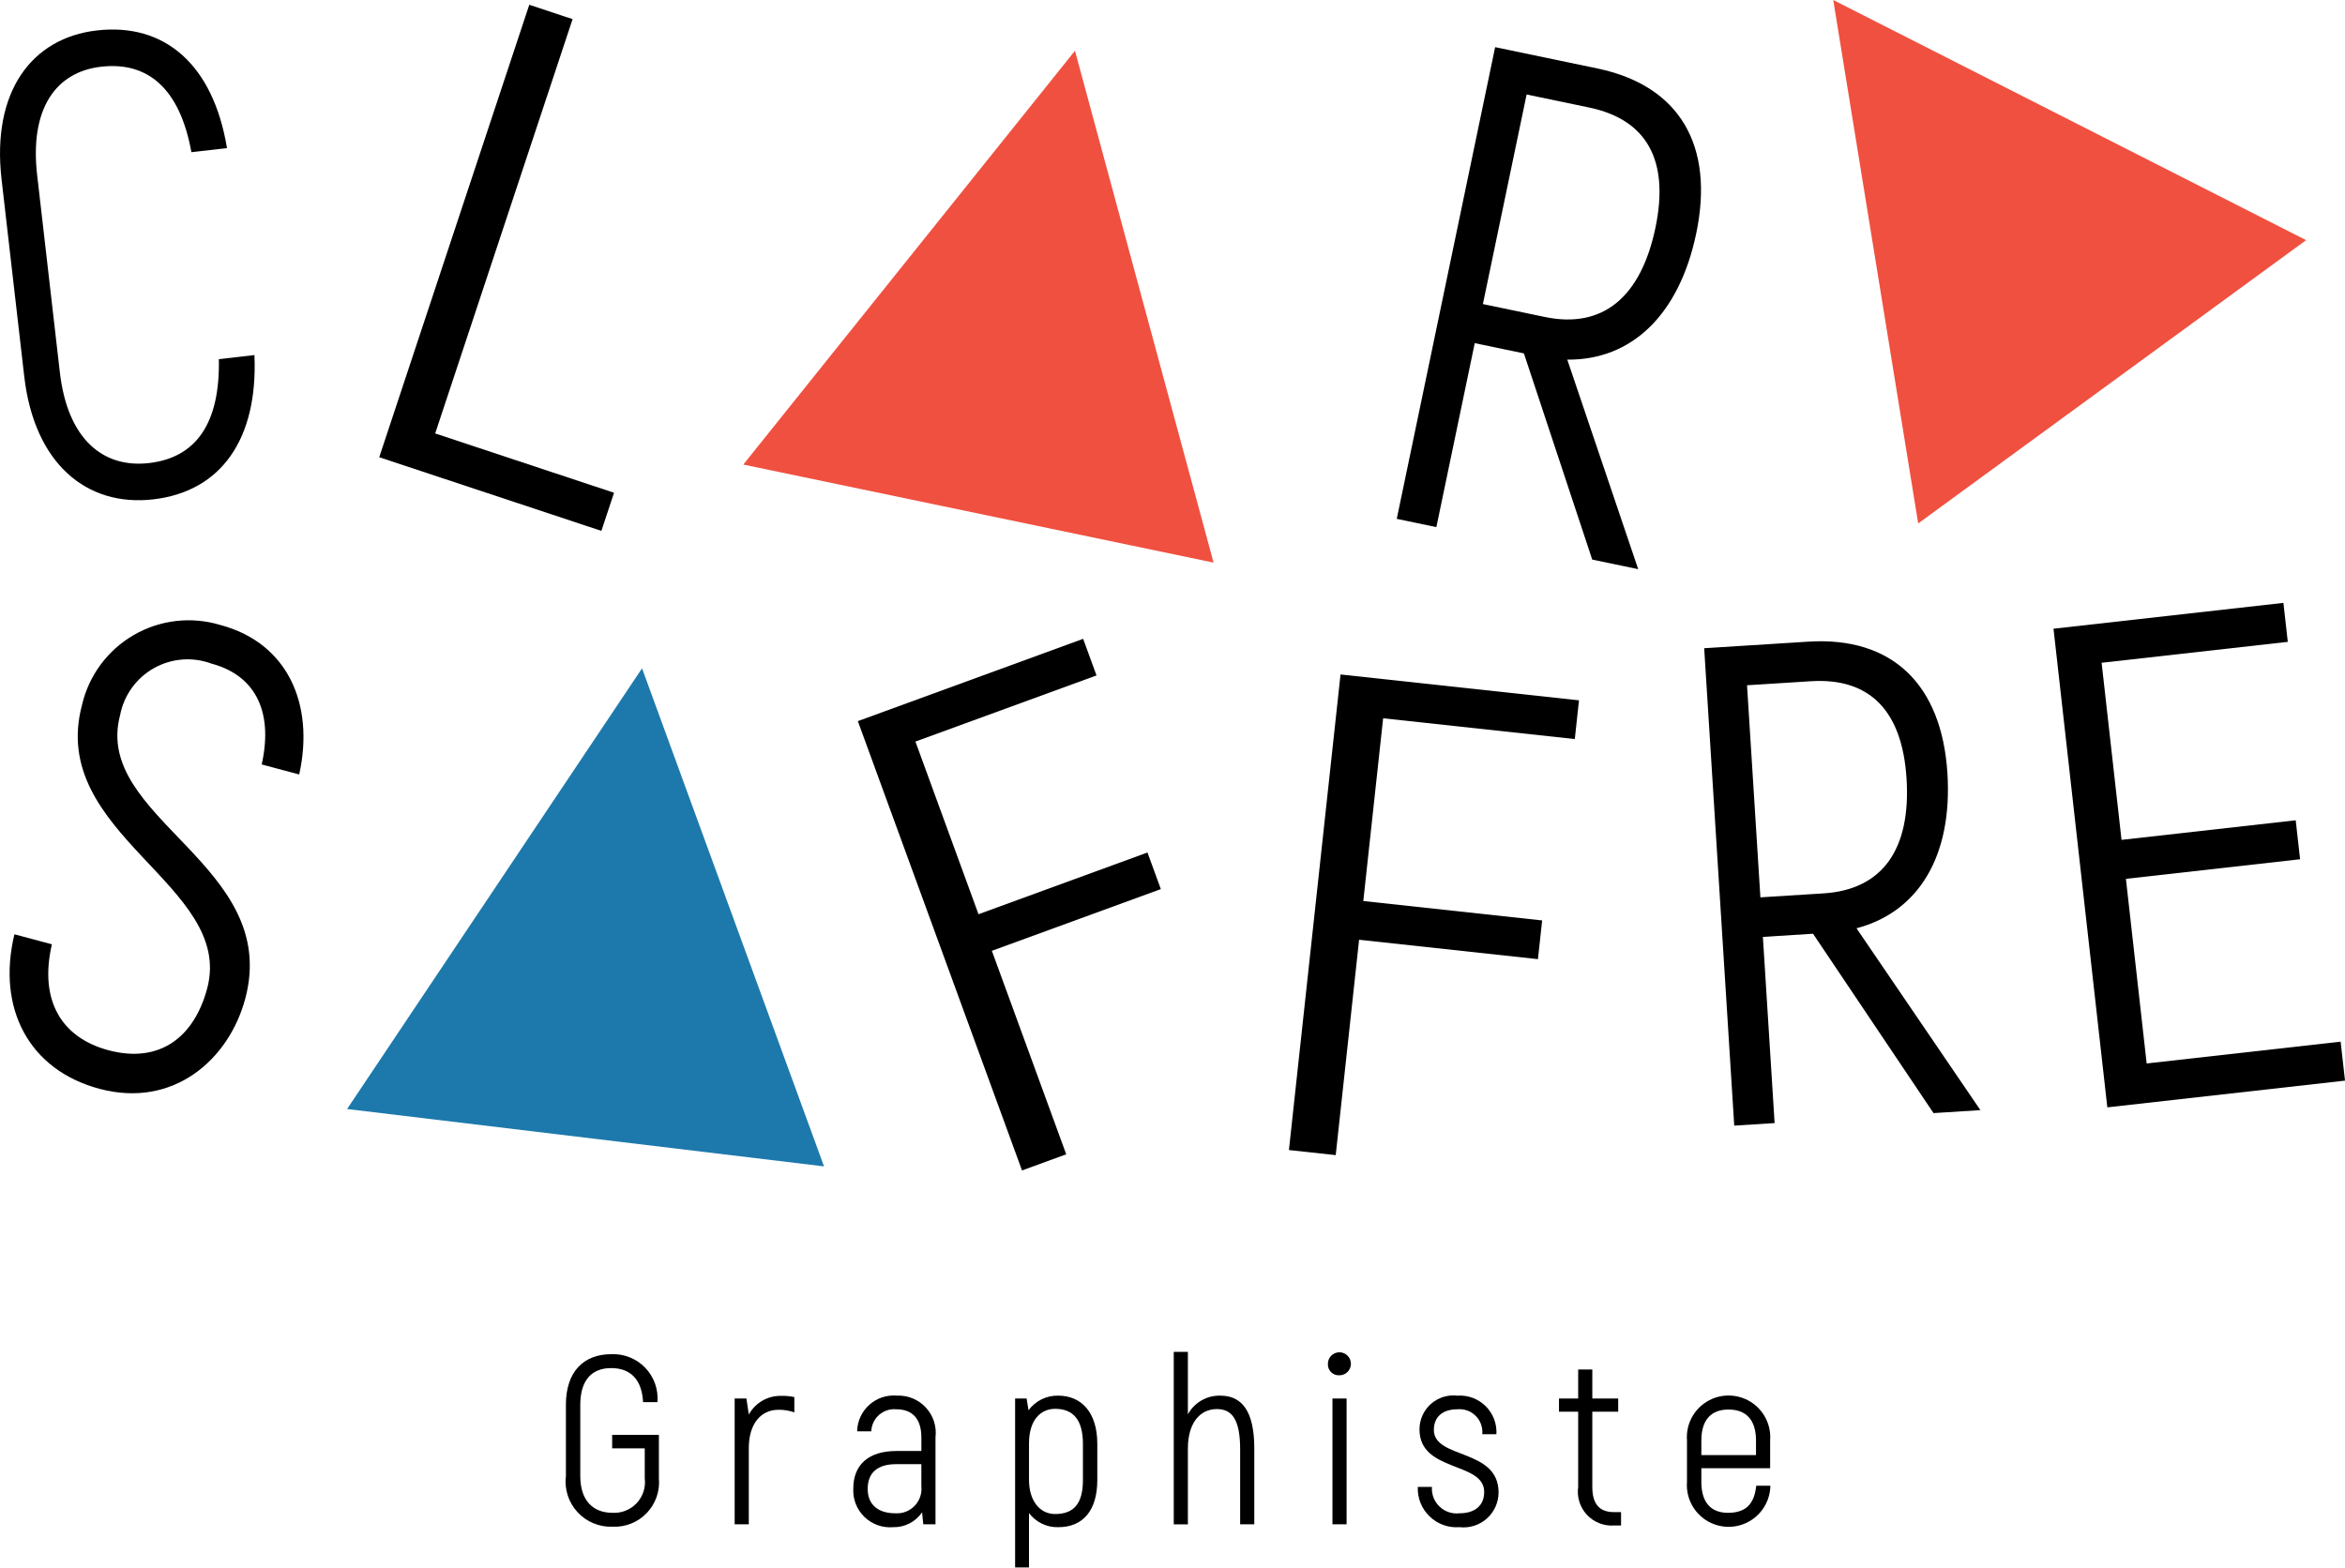
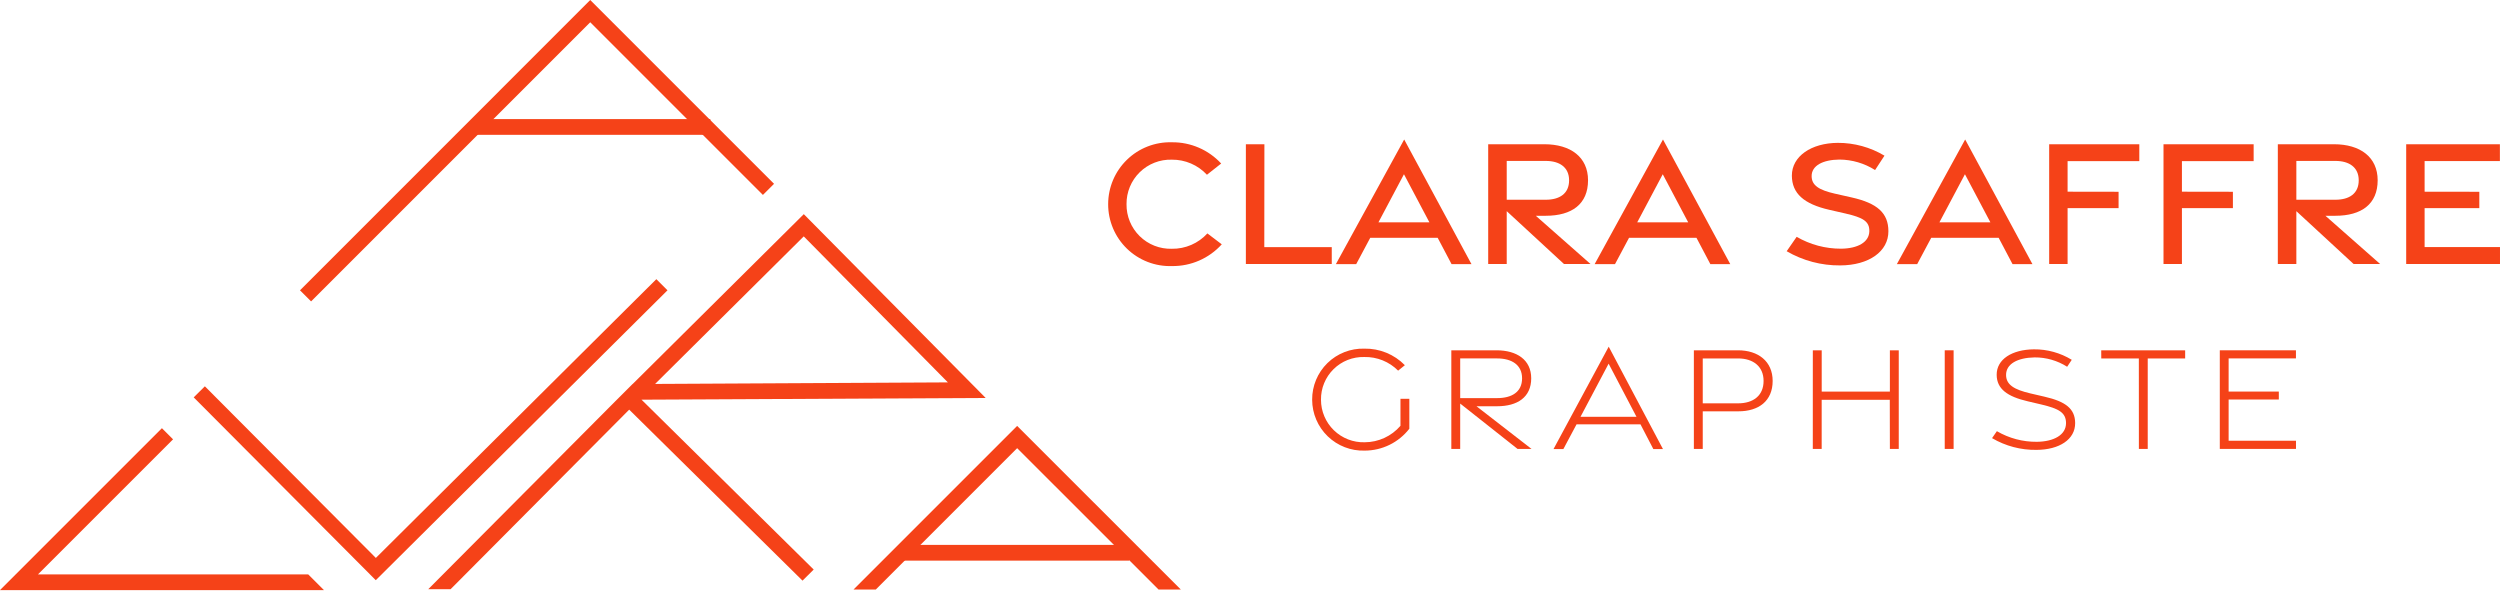
- <svg xmlns="http://www.w3.org/2000/svg" id="Calque_1" data-name="Calque 1" width="130" height="86.913" viewBox="0 0 130 86.913">
-   <defs>
-     <style>.cls-1{fill:#f05040;}.cls-2{fill:#1d79ab;}</style>
-   </defs>
-   <polygon class="cls-1" points="59.593 2.815 41.207 25.759 67.277 31.196 59.593 2.815" />
-   <polygon class="cls-2" points="35.593 37.057 19.241 61.494 45.682 64.675 35.593 37.057" />
-   <polygon class="cls-1" points="101.63 0 106.339 29.023 127.845 13.316 101.63 0" />
-   <path d="M80.938,172.348l-1.257-10.924c-.558-4.851,1.664-7.838,5.282-8.254,3.75-.432,6.448,1.879,7.216,6.524l-1.973.227c-.64-3.531-2.413-5.038-5.011-4.739-2.467.284-3.97,2.278-3.54,6.015l1.257,10.924c.43,3.737,2.414,5.329,4.946,5.037,2.631-.303,3.941-2.237,3.869-5.761l1.973-.227c.201,4.637-1.828,7.565-5.611,8.001C84.405,179.595,81.496,177.199,80.938,172.348Z" transform="translate(-79.59467 -151.4821)" />
-   <path d="M113.635,178.805l-.701,2.114-12.316-4.084,8.318-25.088,2.401.796-7.617,22.973Z" transform="translate(-79.59467 -151.4821)" />
-   <path d="M164.076,171.078l-2.726-.569-2.127,10.201-2.196-.458,5.454-26.155,5.666,1.181c4.568.952,6.497,4.279,5.484,9.136-.951,4.558-3.612,7.045-7.151,7.009l3.932,11.619-2.549-.532Zm-2.274-2.736,3.435.716c3.222.672,5.33-1.11,6.133-4.959.779-3.736-.488-5.989-3.674-6.654l-3.47-.724Z" transform="translate(-79.59467 -151.4821)" />
-   <path d="M80.394,203.288l2.078.554c-.719,3.104.523,5.178,3.137,5.875,2.849.759,4.756-.74,5.472-3.429,1.527-5.731-8.854-8.535-6.94-15.716a6.066,6.066,0,0,1,7.679-4.432c3.687.983,5.231,4.349,4.362,8.285L94.104,193.871c.695-3.149-.536-4.992-2.782-5.591a3.81,3.81,0,0,0-5.069,2.854c-1.527,5.731,8.92,8.287,6.94,15.716-.895,3.36-3.96,6.105-8.083,5.006C81.223,210.82,79.401,207.418,80.394,203.288Z" transform="translate(-79.59467 -151.4821)" />
-   <path d="M130.343,192.601l3.497,9.574,9.367-3.422.741,2.029-9.367,3.422,4.122,11.283-2.451.895-9.101-24.914,12.49-4.563.741,2.029Z" transform="translate(-79.59467 -151.4821)" />
-   <path d="M156.272,191.31l-1.1,10.133,9.915,1.076-.233,2.147-9.915-1.076-1.296,11.942-2.594-.281,2.861-26.37,13.22,1.434-.233,2.147Z" transform="translate(-79.59467 -151.4821)" />
-   <path d="M180.104,203.257l-2.78.175.65,10.324-2.238.141-1.666-26.472,5.776-.364c4.657-.293,7.398,2.382,7.708,7.298.29,4.614-1.618,7.696-5.04,8.595l6.868,10.084-2.599.164Zm-2.918-2.018,3.502-.22c3.285-.207,4.846-2.469,4.6-6.364-.238-3.782-2.056-5.604-5.305-5.399l-3.538.223Z" transform="translate(-79.59467 -151.4821)" />
-   <path d="M209.352,209.241l.243,2.161L196.419,212.884l-2.984-26.54,12.745-1.433.243,2.161-10.321,1.16,1.104,9.82,9.656-1.086.243,2.161-9.656,1.086,1.151,10.237Z" transform="translate(-79.59467 -151.4821)" />
-   <path d="M110.967,233.32v-3.946c0-1.834.983-2.803,2.511-2.803a2.458,2.458,0,0,1,2.564,2.657h-.797c-.066-1.289-.731-1.887-1.767-1.887-1.063,0-1.714.651-1.714,2.046v3.932c0,1.395.73,2.046,1.78,2.046a1.704,1.704,0,0,0,1.794-1.913v-1.661H113.531v-.744h2.591v2.405a2.464,2.464,0,0,1-2.578,2.684A2.506,2.506,0,0,1,110.967,233.32Z" transform="translate(-79.59467 -151.4821)" />
-   <path d="M123.63,228.949v.85a2.469,2.469,0,0,0-.877-.146c-.996,0-1.647.797-1.647,2.126v4.225h-.784V229.029h.651l.133.877v.013a1.991,1.991,0,0,1,1.82-1.036A2.884,2.884,0,0,1,123.63,228.949Z" transform="translate(-79.59467 -151.4821)" />
-   <path d="M131.456,231.181v4.822h-.677l-.067-.664a1.886,1.886,0,0,1-1.607.824,2.04,2.04,0,0,1-2.206-2.139c0-1.342.864-2.086,2.392-2.086h1.382v-.744c0-1.023-.479-1.568-1.382-1.568a1.272,1.272,0,0,0-1.395,1.222h-.784a2.028,2.028,0,0,1,2.206-1.98A2.066,2.066,0,0,1,131.456,231.181Zm-.784,2.723v-1.235h-1.408c-1.023,0-1.567.478-1.567,1.368,0,.917.624,1.355,1.527,1.355A1.358,1.358,0,0,0,130.673,233.905Z" transform="translate(-79.59467 -151.4821)" />
-   <path d="M140.426,231.54v2.006c0,1.727-.823,2.617-2.166,2.617a1.964,1.964,0,0,1-1.621-.784v3.016h-.77V229.029h.638l.106.651a1.985,1.985,0,0,1,1.647-.811C139.522,228.87,140.426,229.773,140.426,231.54Zm-.797,0c0-1.368-.571-1.94-1.541-1.94-.797,0-1.448.611-1.448,1.913V233.546c0,1.116.571,1.887,1.448,1.887,1.023,0,1.541-.558,1.541-1.887Z" transform="translate(-79.59467 -151.4821)" />
-   <path d="M149.129,231.792v4.212h-.784v-4.145c0-1.608-.412-2.245-1.289-2.245-.97,0-1.608.811-1.608,2.179v4.212h-.784v-9.565h.784V229.906a1.984,1.984,0,0,1,1.807-1.036C148.452,228.87,149.129,229.747,149.129,231.792Z" transform="translate(-79.59467 -151.4821)" />
-   <path d="M153.21,227.103a.638.638,0,1,1,.638.638A.6.6,0,0,1,153.21,227.103Zm.252,1.926h.784v6.975h-.784Z" transform="translate(-79.59467 -151.4821)" />
-   <path d="M158.193,233.931h.784a1.374,1.374,0,0,0,1.528,1.461c.864,0,1.369-.438,1.369-1.182,0-1.701-3.587-1.076-3.587-3.468a1.88,1.88,0,0,1,2.099-1.873,2.029,2.029,0,0,1,2.166,2.139h-.784a1.265,1.265,0,0,0-1.382-1.382c-.823,0-1.302.425-1.302,1.143,0,1.634,3.587,1.01,3.587,3.467a1.941,1.941,0,0,1-2.166,1.926A2.148,2.148,0,0,1,158.193,233.931Z" transform="translate(-79.59467 -151.4821)" />
-   <path d="M169.461,235.326v.744h-.398a1.878,1.878,0,0,1-1.979-2.139v-4.172h-1.063v-.731h1.063v-1.607h.784V229.029h1.435v.731h-1.435v4.172c0,.917.372,1.395,1.196,1.395Z" transform="translate(-79.59467 -151.4821)" />
-   <path d="M177.739,233.865a2.315,2.315,0,1,1-4.623-.213V231.354a2.312,2.312,0,1,1,4.61,0v1.541h-3.813v.757c0,1.169.558,1.714,1.475,1.714.983,0,1.461-.478,1.567-1.501Zm-3.826-2.511v.81H176.942v-.81c0-1.169-.571-1.714-1.527-1.714C174.484,229.64,173.913,230.185,173.913,231.354Z" transform="translate(-79.59467 -151.4821)" />
+ <svg xmlns="http://www.w3.org/2000/svg" width="334" height="78.838" viewBox="0 0 334 78.838">
+   <g transform="translate(1175.297 -2370.886)">
+     <g transform="translate(-1175.297 2370.886)">
+       <g transform="translate(0 57.207)">
+         <path d="M-1132.02,2501.347H-1175.3l21.636-21.631,1.488,1.488-18.046,18.041h36.1Z" transform="translate(1175.297 -2479.716)" fill="#f54218" />
+       </g>
+       <g transform="translate(25.878 37.297)">
+         <path d="M-1062.769,2443.327l-38.972,38.73-24.326-24.427,1.493-1.477,22.843,22.929,37.474-37.243Z" transform="translate(1126.067 -2441.839)" fill="#f54218" />
+       </g>
+       <g transform="translate(57.214 28.611)">
+         <path d="M-991.982,2449.873l-24.3-24.557-22.861,22.692h-.016l-2.3,2.3-24.994,25.112h2.986l23.858-23.987,23.156,22.846,1.493-1.482-23-22.694Zm-24.306-21.587,19.254,19.506-39.113.207Z" transform="translate(1066.455 -2425.316)" fill="#f54218" />
+       </g>
+       <g transform="translate(40.076)">
+         <path d="M-1035.721,2395.445l-1.488,1.483-8.032-8.027-2.1-2.1-12.937-12.942-15.044,15.044-22.251,22.251-1.482-1.482,38.777-38.783Z" transform="translate(1099.057 -2370.886)" fill="#f54218" />
+         <rect width="31.237" height="2.103" transform="translate(23.589 15.91)" fill="#f54218" />
+       </g>
+       <g transform="translate(114.035 56.902)">
+         <g transform="translate(6.632 15.895)">
+           <rect width="30.212" height="2.103" fill="#f54218" />
+         </g>
+         <path d="M-914.64,2500.993h-2.975l-3.779-3.78-2.061-2.061-13.047-13.042-18.882,18.882h-2.975l21.857-21.857Z" transform="translate(958.359 -2479.136)" fill="#f54218" />
+       </g>
+     </g>
+     <g transform="translate(-1027.247 2389.522)">
+       <path d="M-893.648,2415.318a8.273,8.273,0,0,1,8.521-8.268,8.821,8.821,0,0,1,6.577,2.838l-1.9,1.5a6.308,6.308,0,0,0-4.687-2.015,5.88,5.88,0,0,0-6.057,5.944,5.883,5.883,0,0,0,6.057,5.96,6.3,6.3,0,0,0,4.746-2.052l1.921,1.457a8.813,8.813,0,0,1-6.661,2.906A8.257,8.257,0,0,1-893.648,2415.318Z" transform="translate(893.648 -2406.677)" fill="#f54218" />
+       <path d="M-858.646,2407.552h2.475l-.014,13.74h9.013v2.258h-11.475Z" transform="translate(877.045 -2406.915)" fill="#f54218" />
+       <path d="M-826.645,2406.339l8.987,16.648h-2.66l-1.854-3.515h-9.007l-1.875,3.517h-2.716Zm3.37,11.07-3.4-6.428-3.411,6.428Z" transform="translate(866.194 -2406.339)" fill="#f54218" />
+       <path d="M-786.935,2423.55l-7.649-7.061v7.061h-2.475v-16h7.506c3.492,0,5.833,1.709,5.833,4.818,0,3.159-2.141,4.738-5.646,4.738H-790.7l7.308,6.442Zm-7.649-8.586h5.221c1.844,0,3.112-.819,3.112-2.594,0-1.737-1.267-2.591-3.112-2.591h-5.221Z" transform="translate(847.832 -2406.915)" fill="#f54218" />
+       <path d="M-760.872,2406.339l8.987,16.648h-2.66l-1.854-3.515h-9.007l-1.875,3.517H-770Zm3.37,11.07-3.4-6.428-3.411,6.428Z" transform="translate(834.996 -2406.339)" fill="#f54218" />
+       <path d="M-721.2,2421.674l1.334-1.924a11.741,11.741,0,0,0,5.931,1.586c2.234-.02,3.746-.868,3.778-2.327.032-1.342-.869-1.839-3.216-2.38l-2.112-.483c-3.425-.777-5.008-2.2-5.021-4.559-.014-2.6,2.6-4.37,6.13-4.39a12.07,12.07,0,0,1,6.242,1.712l-1.256,1.92a8.995,8.995,0,0,0-4.758-1.4c-2.2.021-3.733.8-3.718,2.226.012,1.236,1,1.847,3.1,2.327l2.256.509c3.4.765,4.893,2.068,4.9,4.506.014,2.717-2.614,4.561-6.437,4.573A13.939,13.939,0,0,1-721.2,2421.674Z" transform="translate(811.85 -2406.747)" fill="#f54218" />
+       <path d="M-684.067,2406.339l8.986,16.648h-2.66l-1.853-3.515H-688.6l-1.876,3.517h-2.716Zm3.37,11.07-3.4-6.428-3.411,6.428Z" transform="translate(798.563 -2406.339)" fill="#f54218" />
+       <path d="M-654.482,2407.552h12.042v2.253h-9.581v4.084l6.812.011v2.187h-6.812v7.462h-2.461Z" transform="translate(780.201 -2406.915)" fill="#f54218" />
+       <path d="M-625.424,2407.552h12.043v2.253h-9.582v4.084l6.811.011v2.187h-6.811v7.462h-2.461Z" transform="translate(766.418 -2406.915)" fill="#f54218" />
+       <path d="M-586.242,2423.55l-7.65-7.061v7.061h-2.474v-16h7.506c3.492,0,5.832,1.709,5.832,4.818,0,3.159-2.141,4.738-5.646,4.738h-1.335l7.308,6.442Zm-7.65-8.586h5.222c1.844,0,3.112-.819,3.112-2.594,0-1.737-1.268-2.591-3.112-2.591h-5.222Z" transform="translate(752.634 -2406.915)" fill="#f54218" />
+       <path d="M-563.742,2407.552h12.519v2.246h-10.058v4.092l7.309.011v2.187h-7.309v5.2h10.071v2.258h-12.532Z" transform="translate(737.159 -2406.915)" fill="#f54218" />
+       <g transform="translate(27.255 27.683)">
+         <path d="M-841.8,2466.325a6.78,6.78,0,0,1,6.973-6.828,7.374,7.374,0,0,1,5.413,2.211l-.9.729a6.168,6.168,0,0,0-4.514-1.822,5.639,5.639,0,0,0-5.792,5.708,5.679,5.679,0,0,0,5.845,5.682,6.324,6.324,0,0,0,4.773-2.2v-3.61h1.186v4a7.558,7.558,0,0,1-5.957,2.925A6.815,6.815,0,0,1-841.8,2466.325Z" transform="translate(841.799 -2459.237)" fill="#f54218" />
+         <path d="M-797.585,2473.094l-7.661-6.06v6.06h-1.185v-13.176h6.039c2.7,0,4.634,1.266,4.634,3.742,0,2.529-1.846,3.733-4.554,3.733h-2.76l7.353,5.7Zm-7.661-6.788h4.935c1.943,0,3.333-.808,3.333-2.646,0-1.8-1.389-2.656-3.333-2.656h-4.935Z" transform="translate(825.023 -2459.437)" fill="#f54218" />
+         <path d="M-773.087,2459l7.249,13.682h-1.286l-1.718-3.306h-8.543l-1.762,3.307h-1.317Zm3.711,9.369-3.723-7.1-3.757,7.1Z" transform="translate(812.706 -2459.003)" fill="#f54218" />
+         <path d="M-744.787,2459.918h5.9c2.7,0,4.627,1.477,4.627,4.093,0,2.671-1.86,4.059-4.568,4.059H-743.6v5.024h-1.186Zm5.914,7.085c2.015,0,3.4-1.024,3.4-2.992,0-1.93-1.382-3.005-3.4-3.005H-743.6v6Z" transform="translate(795.782 -2459.437)" fill="#f54218" />
+         <path d="M-714.551,2459.918h1.186v5.515h9.108v-5.515h1.186v13.176h-1.186l-.012-6.566h-9.1v6.566h-1.186Z" transform="translate(781.44 -2459.437)" fill="#f54218" />
+         <path d="M-681.026,2459.918h1.186v13.176h-1.186Z" transform="translate(765.537 -2459.437)" fill="#f54218" />
+         <path d="M-669,2471.536l.645-.93a10.377,10.377,0,0,0,5.349,1.42c2.275-.029,3.886-.924,3.889-2.494,0-1.413-.978-1.942-3.284-2.487l-1.845-.434c-2.7-.63-4.121-1.641-4.136-3.525-.018-2.088,2.055-3.384,4.968-3.414a9.511,9.511,0,0,1,5.063,1.4l-.616.929a7.983,7.983,0,0,0-4.348-1.251c-2.266.04-3.829.861-3.812,2.362.017,1.294,1.08,1.939,3.236,2.445l1.917.445c2.777.642,4.062,1.586,4.077,3.512.018,2.2-2.123,3.575-5.153,3.591A11.38,11.38,0,0,1-669,2471.536Z" transform="translate(759.833 -2459.32)" fill="#f54218" />
+         <path d="M-636.226,2461.01h-5.019l-.006-1.092h11.213v1.092h-5v12.084h-1.183Z" transform="translate(746.67 -2459.437)" fill="#f54218" />
+         <path d="M-611.115,2459.918h10.173V2461h-8.994v4.432l6.706,0v1.061h-6.706V2472h9v1.093h-10.179Z" transform="translate(732.375 -2459.437)" fill="#f54218" />
+       </g>
+     </g>
+   </g>
</svg>
